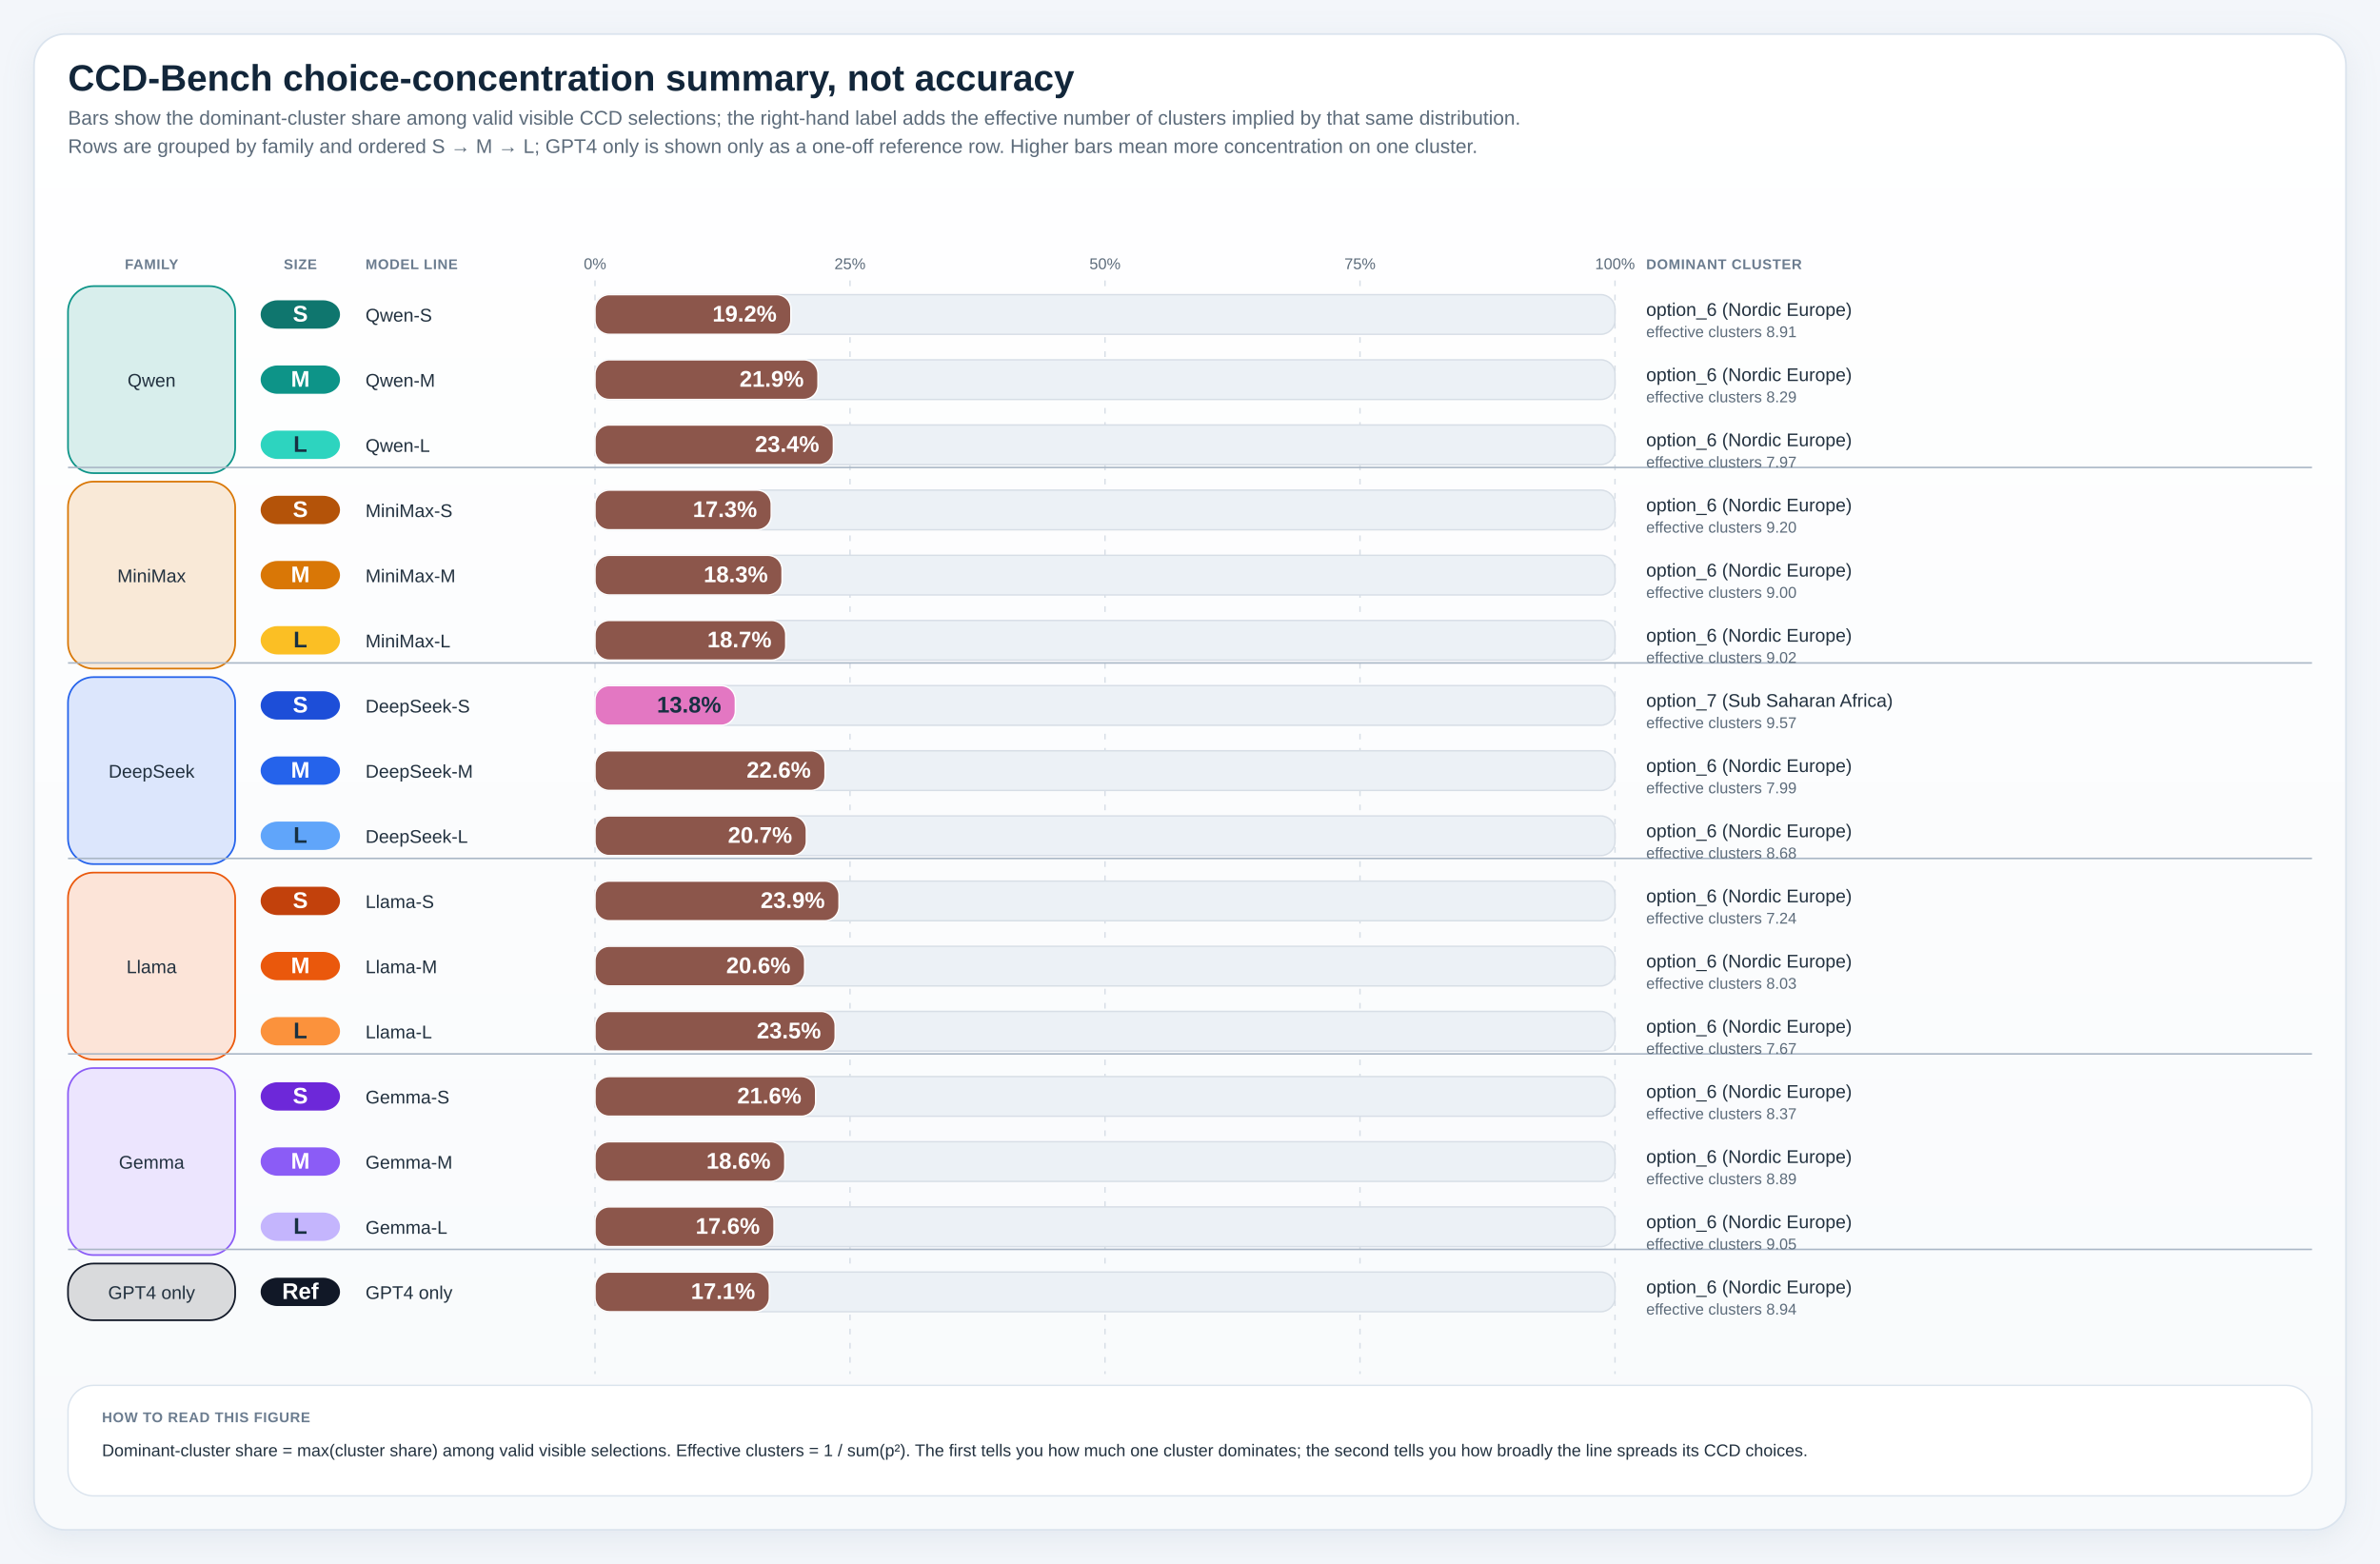
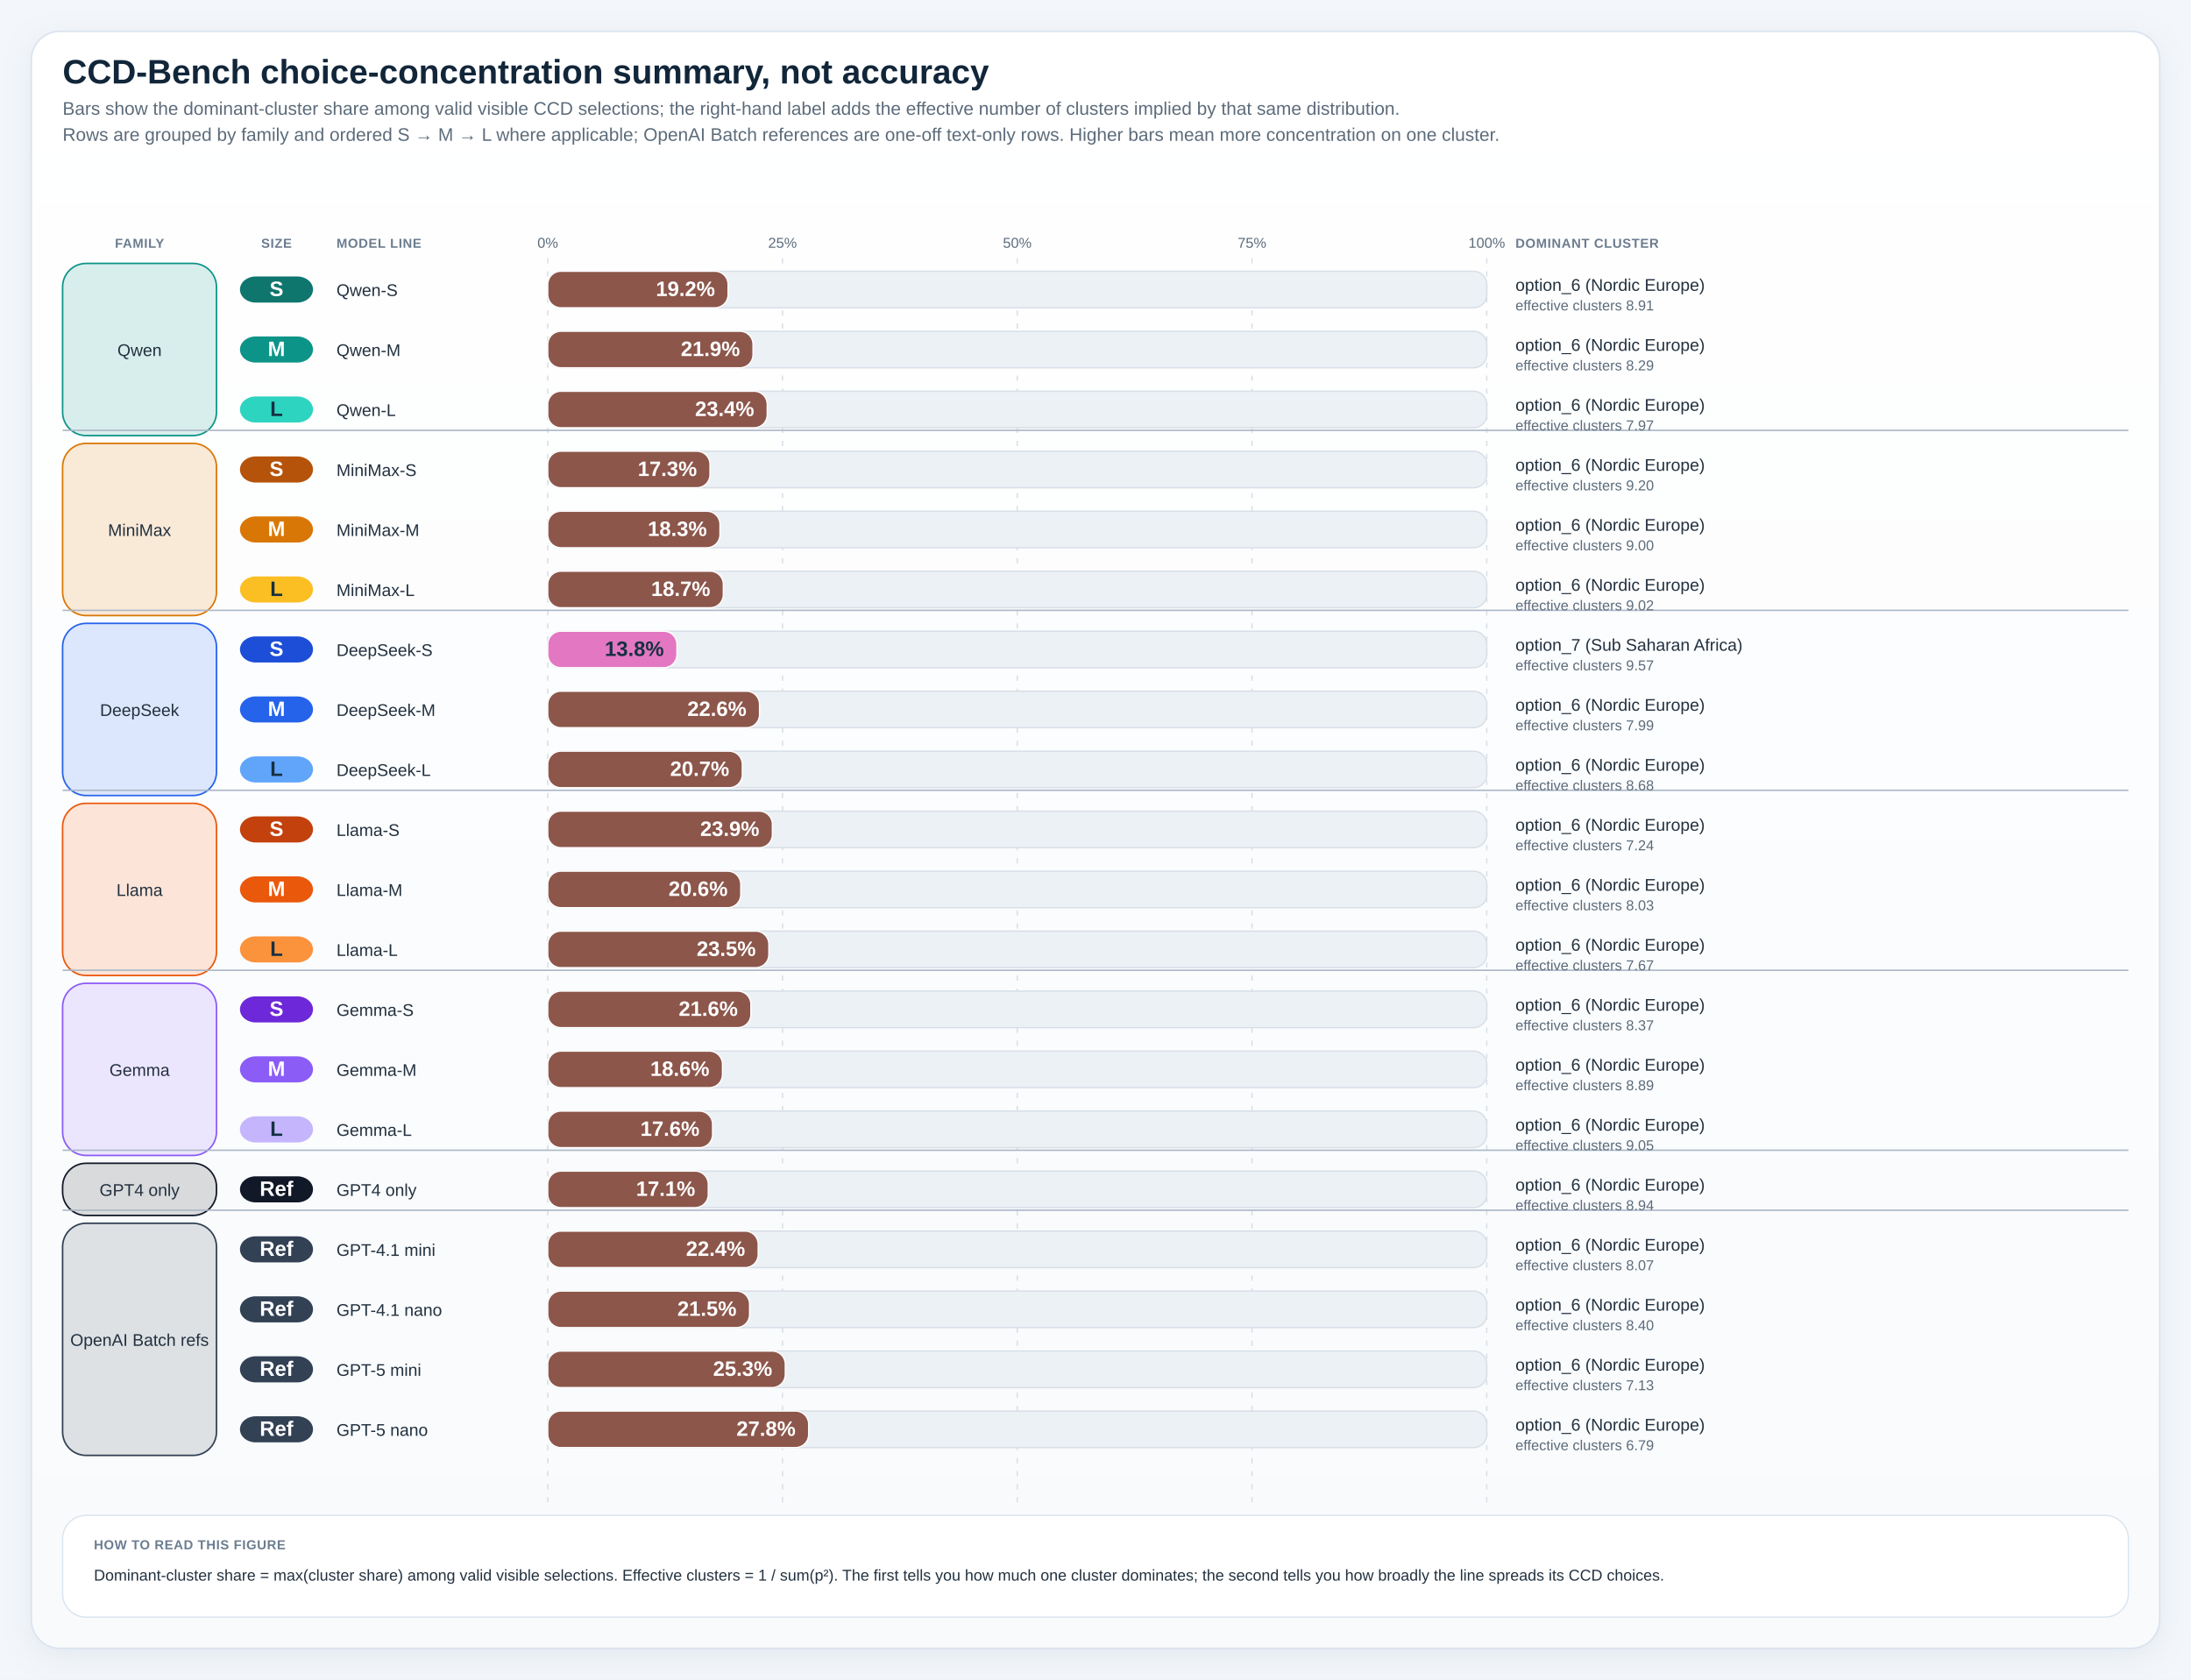
- <svg xmlns="http://www.w3.org/2000/svg" viewBox="0 0 1680 1104" role="img" preserveAspectRatio="xMidYMin meet" style="max-width:100%;height:auto">
+ <svg xmlns="http://www.w3.org/2000/svg" viewBox="0 0 1680 1288" role="img" preserveAspectRatio="xMidYMin meet" style="max-width:100%;height:auto">
  <defs>
    <linearGradient id="panelGradient" x1="0" x2="0" y1="0" y2="1">
      <stop offset="0%" stop-color="#ffffff" />
      <stop offset="100%" stop-color="#f8fafc" />
    </linearGradient>
    <pattern id="diagonalHatch" width="8" height="8" patternUnits="userSpaceOnUse" patternTransform="rotate(45)">
      <line x1="0" y1="0" x2="0" y2="8" stroke="#cdd6e1" stroke-width="3" />
    </pattern>
    <filter id="softShadow" x="-20%" y="-20%" width="140%" height="140%">
      <feDropShadow dx="0" dy="6" stdDeviation="10" flood-color="#9fb0c2" flood-opacity="0.18" />
    </filter>
    <style>
.canvas { fill: #f3f6fa; }
.title { font: 700 26px 'IBM Plex Sans', 'Helvetica Neue', Arial, sans-serif; fill: #12263a; }
.subtitle { font: 400 14px 'IBM Plex Sans', 'Helvetica Neue', Arial, sans-serif; fill: #5c6b7a; }
.axis { font: 600 14px 'IBM Plex Sans', 'Helvetica Neue', Arial, sans-serif; fill: #22313f; }
.label { font: 500 13px 'IBM Plex Sans', 'Helvetica Neue', Arial, sans-serif; fill: #22313f; }
.metric { font: 700 20px 'IBM Plex Sans', 'Helvetica Neue', Arial, sans-serif; fill: #12263a; }
.celltext { font: 700 16px 'IBM Plex Sans', 'Helvetica Neue', Arial, sans-serif; fill: #ffffff; }
.celltext-dark { font: 700 16px 'IBM Plex Sans', 'Helvetica Neue', Arial, sans-serif; fill: #173042; }
.cellsub { font: 500 11px 'IBM Plex Sans', 'Helvetica Neue', Arial, sans-serif; fill: rgba(255,255,255,0.88); }
.cellsub-dark { font: 600 11px 'IBM Plex Sans', 'Helvetica Neue', Arial, sans-serif; fill: #385062; }
.body { font: 500 12px 'IBM Plex Sans', 'Helvetica Neue', Arial, sans-serif; fill: #22313f; }
.small { font: 500 11px 'IBM Plex Sans', 'Helvetica Neue', Arial, sans-serif; fill: #5c6b7a; }
.tiny { font: 600 10px 'IBM Plex Sans', 'Helvetica Neue', Arial, sans-serif; fill: #6b7c8f; letter-spacing: 0.04em; }
.grid { fill: #ffffff; stroke: #d7dee6; stroke-width: 1.25; }
.panel { fill: url(#panelGradient); stroke: #dbe4ee; stroke-width: 1.25; filter: url(#softShadow); }
.subpanel { fill: #ffffff; stroke: #e2e8f0; stroke-width: 1; }
.legend-card { fill: #ffffff; stroke: #dbe4ee; stroke-width: 1; }
.guide { stroke: #d7dee6; stroke-width: 1; stroke-dasharray: 4 6; }
.baseline { stroke: #aab7c6; stroke-width: 1.1; }
.muted-cell { fill: #eef2f7; stroke: #d7dee6; stroke-width: 1; }
.muted-bar { fill: #ecf1f6; stroke: #d7dee6; stroke-width: 1; }
.outline { stroke: rgba(255,255,255,0.9); stroke-width: 1; }
</style>
  </defs>
-   <rect x="0" y="0" width="1680" height="1104" class="canvas" />
-   <rect x="24" y="24" width="1632" height="1056" rx="22" class="panel" />
+   <rect x="0" y="0" width="1680" height="1288" class="canvas" />
+   <rect x="24" y="24" width="1632" height="1240" rx="22" class="panel" />
  <text x="48" y="64" class="title">CCD-Bench choice-concentration summary, not accuracy</text>
  <text x="48" y="88" class="subtitle">Bars show the dominant-cluster share among valid visible CCD selections; the right-hand label adds the effective number of clusters implied by that same distribution.</text>
-   <text x="48" y="108" class="subtitle">Rows are grouped by family and ordered S → M → L; GPT4 only is shown only as a one-off reference row. Higher bars mean more concentration on one cluster.</text>
+   <text x="48" y="108" class="subtitle">Rows are grouped by family and ordered S → M → L where applicable; OpenAI Batch references are one-off text-only rows. Higher bars mean more concentration on one cluster.</text>
  <text x="107.00" y="190" text-anchor="middle" class="tiny">FAMILY</text>
  <text x="212.00" y="190" text-anchor="middle" class="tiny">SIZE</text>
  <text x="258" y="190" class="tiny">MODEL LINE</text>
  <text x="1162" y="190" class="tiny">DOMINANT CLUSTER</text>
-   <line x1="420.00" y1="198" x2="420.00" y2="970" class="guide" />
+   <line x1="420.00" y1="198" x2="420.00" y2="1154" class="guide" />
  <text x="420.00" y="190" text-anchor="middle" class="small">0%</text>
-   <line x1="600.00" y1="198" x2="600.00" y2="970" class="guide" />
+   <line x1="600.00" y1="198" x2="600.00" y2="1154" class="guide" />
  <text x="600.00" y="190" text-anchor="middle" class="small">25%</text>
-   <line x1="780.00" y1="198" x2="780.00" y2="970" class="guide" />
+   <line x1="780.00" y1="198" x2="780.00" y2="1154" class="guide" />
  <text x="780.00" y="190" text-anchor="middle" class="small">50%</text>
-   <line x1="960.00" y1="198" x2="960.00" y2="970" class="guide" />
+   <line x1="960.00" y1="198" x2="960.00" y2="1154" class="guide" />
  <text x="960.00" y="190" text-anchor="middle" class="small">75%</text>
-   <line x1="1140.00" y1="198" x2="1140.00" y2="970" class="guide" />
+   <line x1="1140.00" y1="198" x2="1140.00" y2="1154" class="guide" />
  <text x="1140.00" y="190" text-anchor="middle" class="small">100%</text>
  <rect x="48" y="202" width="118" height="132" rx="18" fill="#d8eeec" stroke="#0d9488" stroke-width="1.2" />
  <text x="107.00" y="273.00" text-anchor="middle" class="label">Qwen</text>
  <rect x="48" y="340" width="118" height="132" rx="18" fill="#f9e9d7" stroke="#d97706" stroke-width="1.2" />
  <text x="107.00" y="411.00" text-anchor="middle" class="label">MiniMax</text>
  <line x1="48" y1="330.00" x2="1632" y2="330.00" class="baseline" />
  <rect x="48" y="478" width="118" height="132" rx="18" fill="#dce6fc" stroke="#2563eb" stroke-width="1.2" />
  <text x="107.00" y="549.00" text-anchor="middle" class="label">DeepSeek</text>
  <line x1="48" y1="468.00" x2="1632" y2="468.00" class="baseline" />
  <rect x="48" y="616" width="118" height="132" rx="18" fill="#fce4d8" stroke="#ea580c" stroke-width="1.2" />
  <text x="107.00" y="687.00" text-anchor="middle" class="label">Llama</text>
  <line x1="48" y1="606.00" x2="1632" y2="606.00" class="baseline" />
  <rect x="48" y="754" width="118" height="132" rx="18" fill="#ece5fe" stroke="#8b5cf6" stroke-width="1.2" />
  <text x="107.00" y="825.00" text-anchor="middle" class="label">Gemma</text>
  <line x1="48" y1="744.00" x2="1632" y2="744.00" class="baseline" />
  <rect x="48" y="892" width="118" height="40" rx="18" fill="#d9dadc" stroke="#111827" stroke-width="1.2" />
  <text x="107.00" y="917.00" text-anchor="middle" class="label">GPT4 only</text>
  <line x1="48" y1="882.00" x2="1632" y2="882.00" class="baseline" />
+   <rect x="48" y="938" width="118" height="178" rx="18" fill="#dee1e4" stroke="#334155" stroke-width="1.2" />
+   <text x="107.00" y="1032.00" text-anchor="middle" class="label">OpenAI Batch refs</text>
+   <line x1="48" y1="928.00" x2="1632" y2="928.00" class="baseline" />
  <rect x="184" y="212" width="56" height="20" rx="12" fill="#0f766e" />
  <text x="212.00" y="227.00" text-anchor="middle" class="celltext">S</text>
  <text x="258" y="227.00" class="label">Qwen-S</text>
  <rect x="420" y="208" width="720" height="28" rx="10" class="muted-bar" />
  <rect x="420" y="208" width="138.26" height="28" rx="10" fill="#8c564b" stroke="#ffffff" stroke-width="1" />
  <text x="548.26" y="227.00" text-anchor="end" class="celltext">19.2%</text>
  <text x="1162" y="223.00" class="label">option_6 (Nordic Europe)</text>
  <text x="1162" y="238.00" class="small">effective clusters 8.91</text>
  <rect x="184" y="258" width="56" height="20" rx="12" fill="#0d9488" />
  <text x="212.00" y="273.00" text-anchor="middle" class="celltext">M</text>
  <text x="258" y="273.00" class="label">Qwen-M</text>
  <rect x="420" y="254" width="720" height="28" rx="10" class="muted-bar" />
  <rect x="420" y="254" width="157.40" height="28" rx="10" fill="#8c564b" stroke="#ffffff" stroke-width="1" />
  <text x="567.40" y="273.00" text-anchor="end" class="celltext">21.9%</text>
  <text x="1162" y="269.00" class="label">option_6 (Nordic Europe)</text>
  <text x="1162" y="284.00" class="small">effective clusters 8.29</text>
  <rect x="184" y="304" width="56" height="20" rx="12" fill="#2dd4bf" />
  <text x="212.00" y="319.00" text-anchor="middle" class="celltext-dark">L</text>
  <text x="258" y="319.00" class="label">Qwen-L</text>
  <rect x="420" y="300" width="720" height="28" rx="10" class="muted-bar" />
  <rect x="420" y="300" width="168.29" height="28" rx="10" fill="#8c564b" stroke="#ffffff" stroke-width="1" />
  <text x="578.29" y="319.00" text-anchor="end" class="celltext">23.4%</text>
  <text x="1162" y="315.00" class="label">option_6 (Nordic Europe)</text>
  <text x="1162" y="330.00" class="small">effective clusters 7.97</text>
  <rect x="184" y="350" width="56" height="20" rx="12" fill="#b45309" />
  <text x="212.00" y="365.00" text-anchor="middle" class="celltext">S</text>
  <text x="258" y="365.00" class="label">MiniMax-S</text>
  <rect x="420" y="346" width="720" height="28" rx="10" class="muted-bar" />
  <rect x="420" y="346" width="124.40" height="28" rx="10" fill="#8c564b" stroke="#ffffff" stroke-width="1" />
  <text x="534.40" y="365.00" text-anchor="end" class="celltext">17.3%</text>
  <text x="1162" y="361.00" class="label">option_6 (Nordic Europe)</text>
  <text x="1162" y="376.00" class="small">effective clusters 9.20</text>
  <rect x="184" y="396" width="56" height="20" rx="12" fill="#d97706" />
  <text x="212.00" y="411.00" text-anchor="middle" class="celltext">M</text>
  <text x="258" y="411.00" class="label">MiniMax-M</text>
  <rect x="420" y="392" width="720" height="28" rx="10" class="muted-bar" />
  <rect x="420" y="392" width="132.05" height="28" rx="10" fill="#8c564b" stroke="#ffffff" stroke-width="1" />
  <text x="542.05" y="411.00" text-anchor="end" class="celltext">18.3%</text>
  <text x="1162" y="407.00" class="label">option_6 (Nordic Europe)</text>
  <text x="1162" y="422.00" class="small">effective clusters 9.00</text>
  <rect x="184" y="442" width="56" height="20" rx="12" fill="#fbbf24" />
  <text x="212.00" y="457.00" text-anchor="middle" class="celltext-dark">L</text>
  <text x="258" y="457.00" class="label">MiniMax-L</text>
  <rect x="420" y="438" width="720" height="28" rx="10" class="muted-bar" />
  <rect x="420" y="438" width="134.63" height="28" rx="10" fill="#8c564b" stroke="#ffffff" stroke-width="1" />
  <text x="544.63" y="457.00" text-anchor="end" class="celltext">18.7%</text>
  <text x="1162" y="453.00" class="label">option_6 (Nordic Europe)</text>
  <text x="1162" y="468.00" class="small">effective clusters 9.02</text>
  <rect x="184" y="488" width="56" height="20" rx="12" fill="#1d4ed8" />
  <text x="212.00" y="503.00" text-anchor="middle" class="celltext">S</text>
  <text x="258" y="503.00" class="label">DeepSeek-S</text>
  <rect x="420" y="484" width="720" height="28" rx="10" class="muted-bar" />
  <rect x="420" y="484" width="99.08" height="28" rx="10" fill="#e377c2" stroke="#ffffff" stroke-width="1" />
  <text x="509.08" y="503.00" text-anchor="end" class="celltext-dark">13.8%</text>
  <text x="1162" y="499.00" class="label">option_7 (Sub Saharan Africa)</text>
  <text x="1162" y="514.00" class="small">effective clusters 9.57</text>
  <rect x="184" y="534" width="56" height="20" rx="12" fill="#2563eb" />
  <text x="212.00" y="549.00" text-anchor="middle" class="celltext">M</text>
  <text x="258" y="549.00" class="label">DeepSeek-M</text>
  <rect x="420" y="530" width="720" height="28" rx="10" class="muted-bar" />
  <rect x="420" y="530" width="162.39" height="28" rx="10" fill="#8c564b" stroke="#ffffff" stroke-width="1" />
  <text x="572.39" y="549.00" text-anchor="end" class="celltext">22.6%</text>
  <text x="1162" y="545.00" class="label">option_6 (Nordic Europe)</text>
  <text x="1162" y="560.00" class="small">effective clusters 7.99</text>
  <rect x="184" y="580" width="56" height="20" rx="12" fill="#60a5fa" />
  <text x="212.00" y="595.00" text-anchor="middle" class="celltext-dark">L</text>
  <text x="258" y="595.00" class="label">DeepSeek-L</text>
  <rect x="420" y="576" width="720" height="28" rx="10" class="muted-bar" />
  <rect x="420" y="576" width="149.19" height="28" rx="10" fill="#8c564b" stroke="#ffffff" stroke-width="1" />
  <text x="559.19" y="595.00" text-anchor="end" class="celltext">20.7%</text>
  <text x="1162" y="591.00" class="label">option_6 (Nordic Europe)</text>
  <text x="1162" y="606.00" class="small">effective clusters 8.68</text>
  <rect x="184" y="626" width="56" height="20" rx="12" fill="#c2410c" />
  <text x="212.00" y="641.00" text-anchor="middle" class="celltext">S</text>
  <text x="258" y="641.00" class="label">Llama-S</text>
  <rect x="420" y="622" width="720" height="28" rx="10" class="muted-bar" />
  <rect x="420" y="622" width="172.25" height="28" rx="10" fill="#8c564b" stroke="#ffffff" stroke-width="1" />
  <text x="582.25" y="641.00" text-anchor="end" class="celltext">23.9%</text>
  <text x="1162" y="637.00" class="label">option_6 (Nordic Europe)</text>
  <text x="1162" y="652.00" class="small">effective clusters 7.24</text>
  <rect x="184" y="672" width="56" height="20" rx="12" fill="#ea580c" />
  <text x="212.00" y="687.00" text-anchor="middle" class="celltext">M</text>
  <text x="258" y="687.00" class="label">Llama-M</text>
  <rect x="420" y="668" width="720" height="28" rx="10" class="muted-bar" />
  <rect x="420" y="668" width="147.99" height="28" rx="10" fill="#8c564b" stroke="#ffffff" stroke-width="1" />
  <text x="557.99" y="687.00" text-anchor="end" class="celltext">20.6%</text>
  <text x="1162" y="683.00" class="label">option_6 (Nordic Europe)</text>
  <text x="1162" y="698.00" class="small">effective clusters 8.03</text>
  <rect x="184" y="718" width="56" height="20" rx="12" fill="#fb923c" />
  <text x="212.00" y="733.00" text-anchor="middle" class="celltext-dark">L</text>
  <text x="258" y="733.00" class="label">Llama-L</text>
  <rect x="420" y="714" width="720" height="28" rx="10" class="muted-bar" />
  <rect x="420" y="714" width="169.54" height="28" rx="10" fill="#8c564b" stroke="#ffffff" stroke-width="1" />
  <text x="579.54" y="733.00" text-anchor="end" class="celltext">23.5%</text>
  <text x="1162" y="729.00" class="label">option_6 (Nordic Europe)</text>
  <text x="1162" y="744.00" class="small">effective clusters 7.67</text>
  <rect x="184" y="764" width="56" height="20" rx="12" fill="#6d28d9" />
  <text x="212.00" y="779.00" text-anchor="middle" class="celltext">S</text>
  <text x="258" y="779.00" class="label">Gemma-S</text>
  <rect x="420" y="760" width="720" height="28" rx="10" class="muted-bar" />
  <rect x="420" y="760" width="155.75" height="28" rx="10" fill="#8c564b" stroke="#ffffff" stroke-width="1" />
  <text x="565.75" y="779.00" text-anchor="end" class="celltext">21.6%</text>
  <text x="1162" y="775.00" class="label">option_6 (Nordic Europe)</text>
  <text x="1162" y="790.00" class="small">effective clusters 8.37</text>
  <rect x="184" y="810" width="56" height="20" rx="12" fill="#8b5cf6" />
  <text x="212.00" y="825.00" text-anchor="middle" class="celltext">M</text>
  <text x="258" y="825.00" class="label">Gemma-M</text>
  <rect x="420" y="806" width="720" height="28" rx="10" class="muted-bar" />
  <rect x="420" y="806" width="133.97" height="28" rx="10" fill="#8c564b" stroke="#ffffff" stroke-width="1" />
  <text x="543.97" y="825.00" text-anchor="end" class="celltext">18.6%</text>
  <text x="1162" y="821.00" class="label">option_6 (Nordic Europe)</text>
  <text x="1162" y="836.00" class="small">effective clusters 8.89</text>
  <rect x="184" y="856" width="56" height="20" rx="12" fill="#c4b5fd" />
  <text x="212.00" y="871.00" text-anchor="middle" class="celltext-dark">L</text>
  <text x="258" y="871.00" class="label">Gemma-L</text>
  <rect x="420" y="852" width="720" height="28" rx="10" class="muted-bar" />
  <rect x="420" y="852" width="126.38" height="28" rx="10" fill="#8c564b" stroke="#ffffff" stroke-width="1" />
  <text x="536.38" y="871.00" text-anchor="end" class="celltext">17.6%</text>
  <text x="1162" y="867.00" class="label">option_6 (Nordic Europe)</text>
  <text x="1162" y="882.00" class="small">effective clusters 9.05</text>
  <rect x="184" y="902" width="56" height="20" rx="12" fill="#111827" />
  <text x="212.00" y="917.00" text-anchor="middle" class="celltext">Ref</text>
  <text x="258" y="917.00" class="label">GPT4 only</text>
  <rect x="420" y="898" width="720" height="28" rx="10" class="muted-bar" />
  <rect x="420" y="898" width="123.08" height="28" rx="10" fill="#8c564b" stroke="#ffffff" stroke-width="1" />
  <text x="533.08" y="917.00" text-anchor="end" class="celltext">17.1%</text>
  <text x="1162" y="913.00" class="label">option_6 (Nordic Europe)</text>
  <text x="1162" y="928.00" class="small">effective clusters 8.94</text>
-   <rect x="48" y="978" width="1584" height="78" rx="18" class="legend-card" />
-   <text x="72" y="1004" class="tiny">HOW TO READ THIS FIGURE</text>
-   <text x="72" y="1028" class="body">Dominant-cluster share = max(cluster share) among valid visible selections. Effective clusters = 1 / sum(p²). The first tells you how much one cluster dominates; the second tells you how broadly the line spreads its CCD choices.</text>
+   <rect x="184" y="948" width="56" height="20" rx="12" fill="#334155" />
+   <text x="212.00" y="963.00" text-anchor="middle" class="celltext">Ref</text>
+   <text x="258" y="963.00" class="label">GPT-4.1 mini</text>
+   <rect x="420" y="944" width="720" height="28" rx="10" class="muted-bar" />
+   <rect x="420" y="944" width="161.36" height="28" rx="10" fill="#8c564b" stroke="#ffffff" stroke-width="1" />
+   <text x="571.36" y="963.00" text-anchor="end" class="celltext">22.4%</text>
+   <text x="1162" y="959.00" class="label">option_6 (Nordic Europe)</text>
+   <text x="1162" y="974.00" class="small">effective clusters 8.07</text>
+   <rect x="184" y="994" width="56" height="20" rx="12" fill="#334155" />
+   <text x="212.00" y="1009.00" text-anchor="middle" class="celltext">Ref</text>
+   <text x="258" y="1009.00" class="label">GPT-4.1 nano</text>
+   <rect x="420" y="990" width="720" height="28" rx="10" class="muted-bar" />
+   <rect x="420" y="990" width="154.76" height="28" rx="10" fill="#8c564b" stroke="#ffffff" stroke-width="1" />
+   <text x="564.76" y="1009.00" text-anchor="end" class="celltext">21.5%</text>
+   <text x="1162" y="1005.00" class="label">option_6 (Nordic Europe)</text>
+   <text x="1162" y="1020.00" class="small">effective clusters 8.40</text>
+   <rect x="184" y="1040" width="56" height="20" rx="12" fill="#334155" />
+   <text x="212.00" y="1055.00" text-anchor="middle" class="celltext">Ref</text>
+   <text x="258" y="1055.00" class="label">GPT-5 mini</text>
+   <rect x="420" y="1036" width="720" height="28" rx="10" class="muted-bar" />
+   <rect x="420" y="1036" width="182.14" height="28" rx="10" fill="#8c564b" stroke="#ffffff" stroke-width="1" />
+   <text x="592.14" y="1055.00" text-anchor="end" class="celltext">25.3%</text>
+   <text x="1162" y="1051.00" class="label">option_6 (Nordic Europe)</text>
+   <text x="1162" y="1066.00" class="small">effective clusters 7.13</text>
+   <rect x="184" y="1086" width="56" height="20" rx="12" fill="#334155" />
+   <text x="212.00" y="1101.00" text-anchor="middle" class="celltext">Ref</text>
+   <text x="258" y="1101.00" class="label">GPT-5 nano</text>
+   <rect x="420" y="1082" width="720" height="28" rx="10" class="muted-bar" />
+   <rect x="420" y="1082" width="200.06" height="28" rx="10" fill="#8c564b" stroke="#ffffff" stroke-width="1" />
+   <text x="610.06" y="1101.00" text-anchor="end" class="celltext">27.8%</text>
+   <text x="1162" y="1097.00" class="label">option_6 (Nordic Europe)</text>
+   <text x="1162" y="1112.00" class="small">effective clusters 6.79</text>
+   <rect x="48" y="1162" width="1584" height="78" rx="18" class="legend-card" />
+   <text x="72" y="1188" class="tiny">HOW TO READ THIS FIGURE</text>
+   <text x="72" y="1212" class="body">Dominant-cluster share = max(cluster share) among valid visible selections. Effective clusters = 1 / sum(p²). The first tells you how much one cluster dominates; the second tells you how broadly the line spreads its CCD choices.</text>
</svg>
